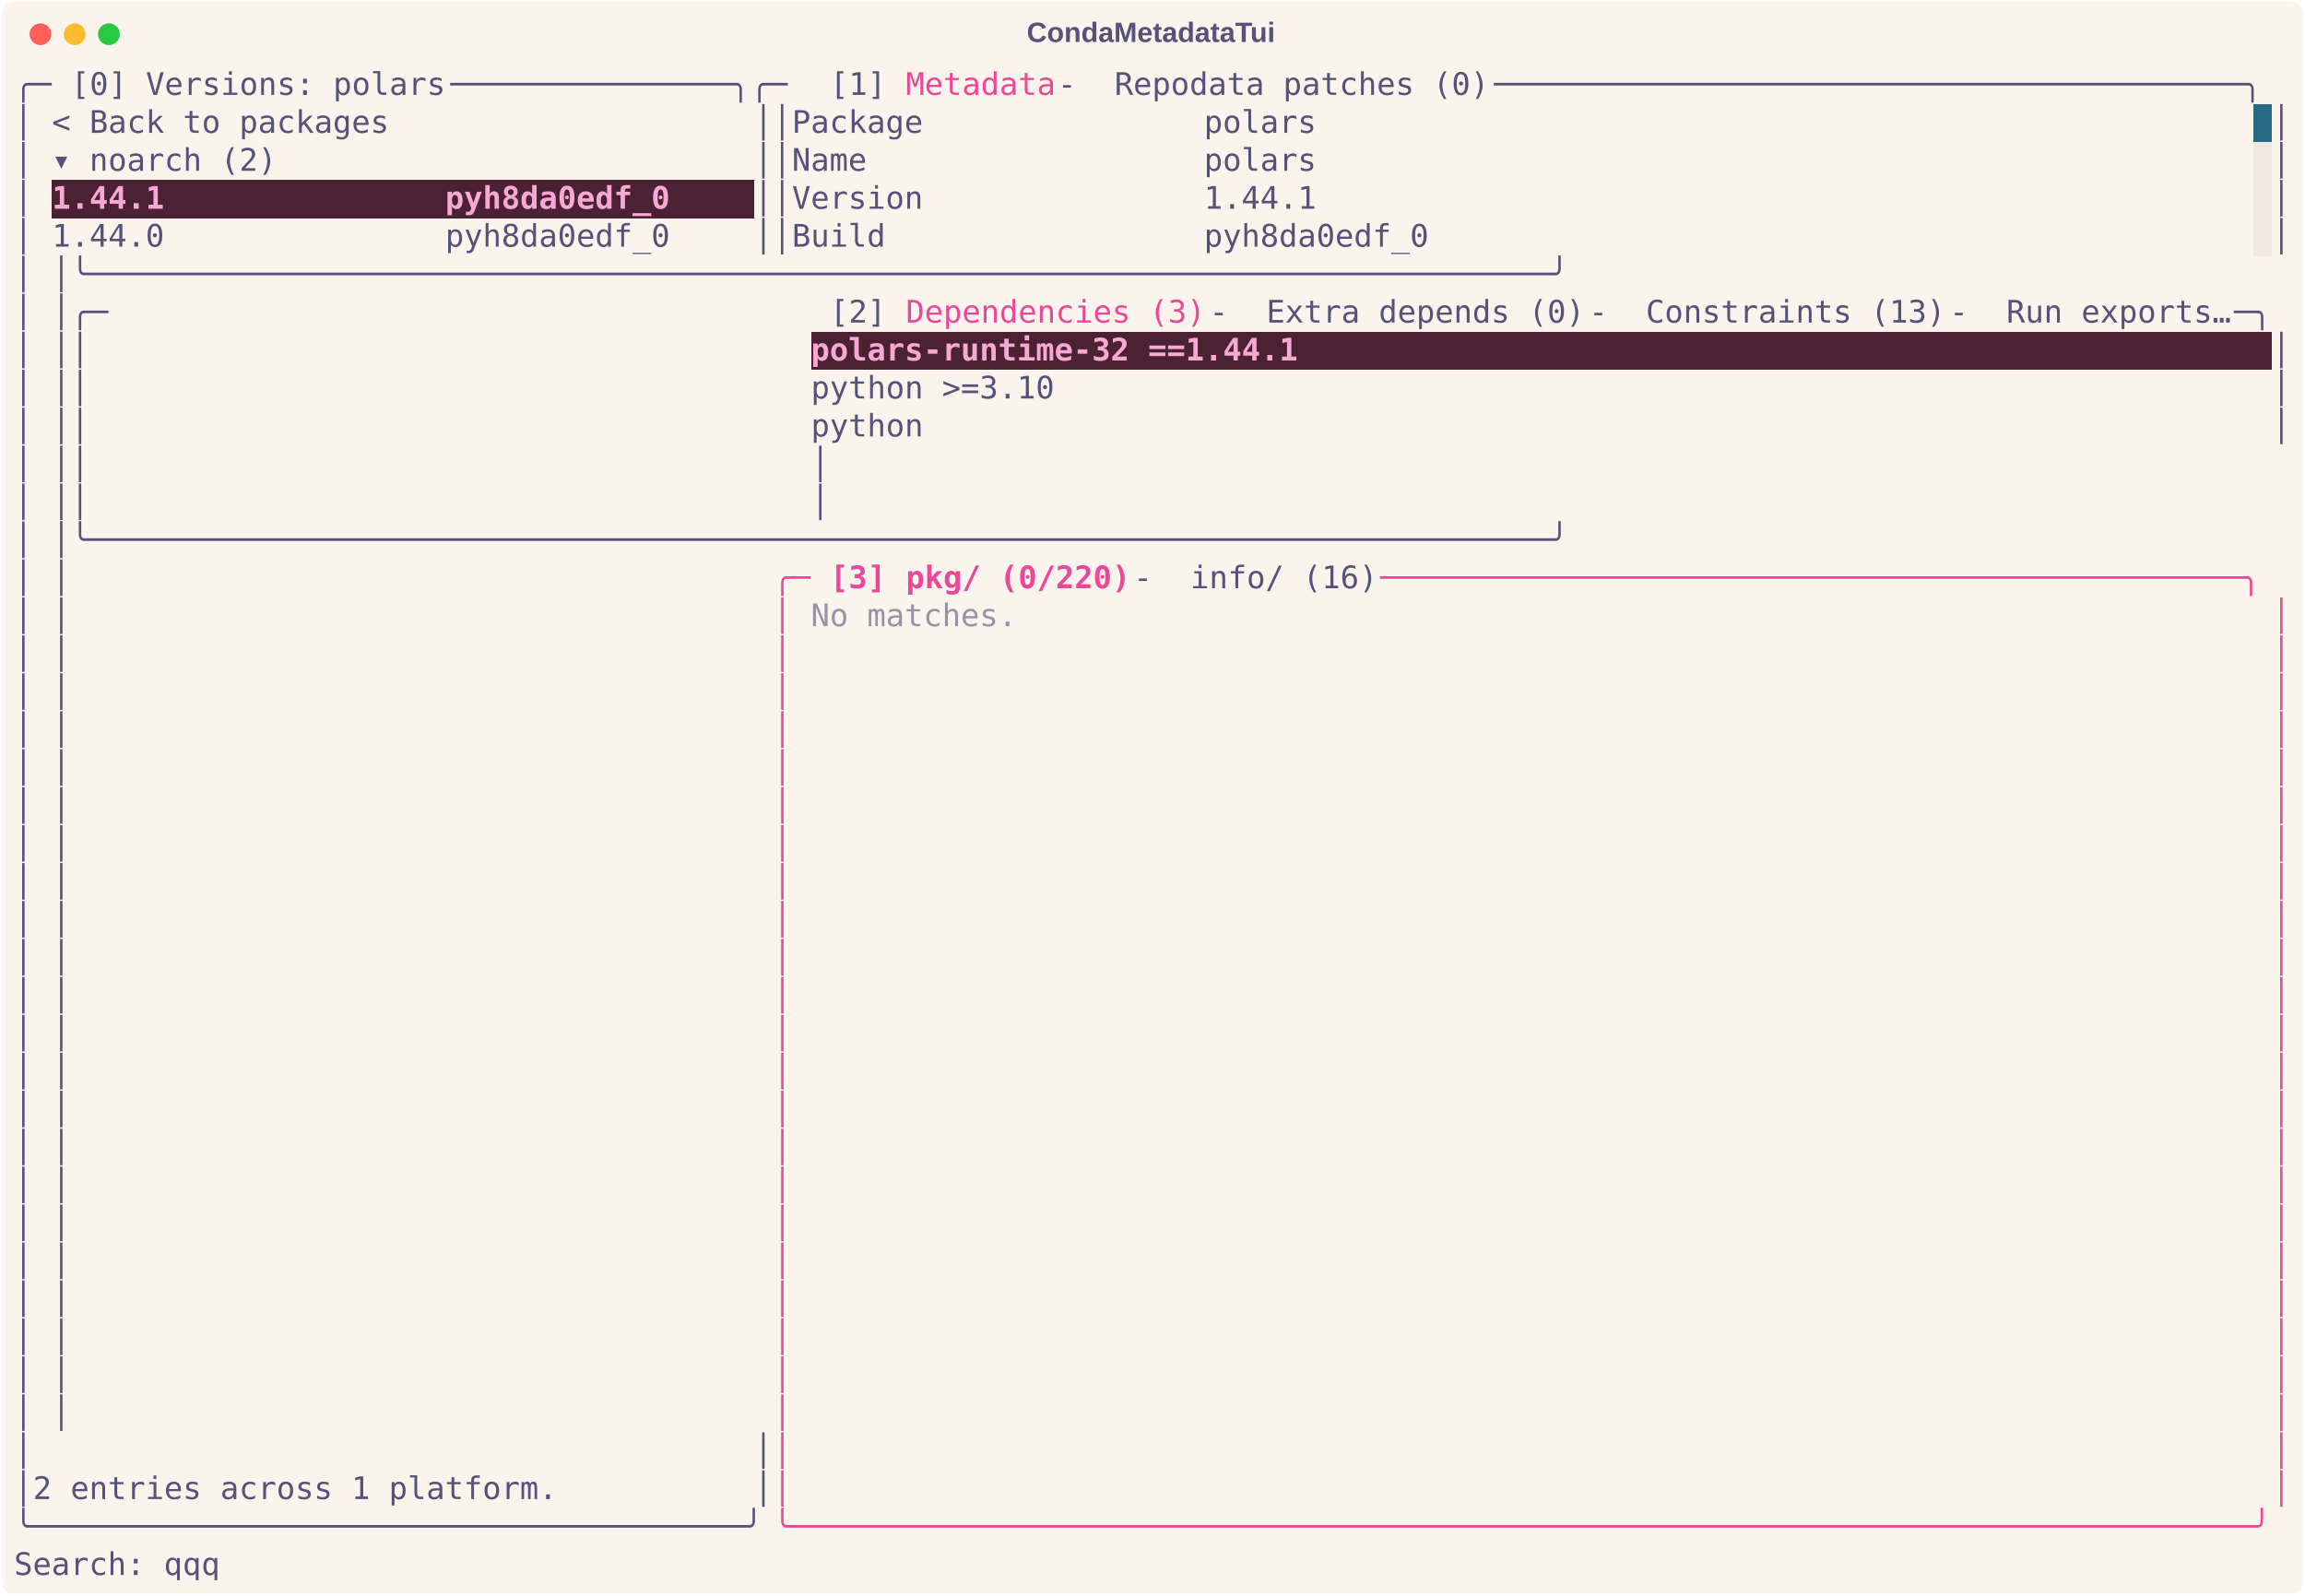
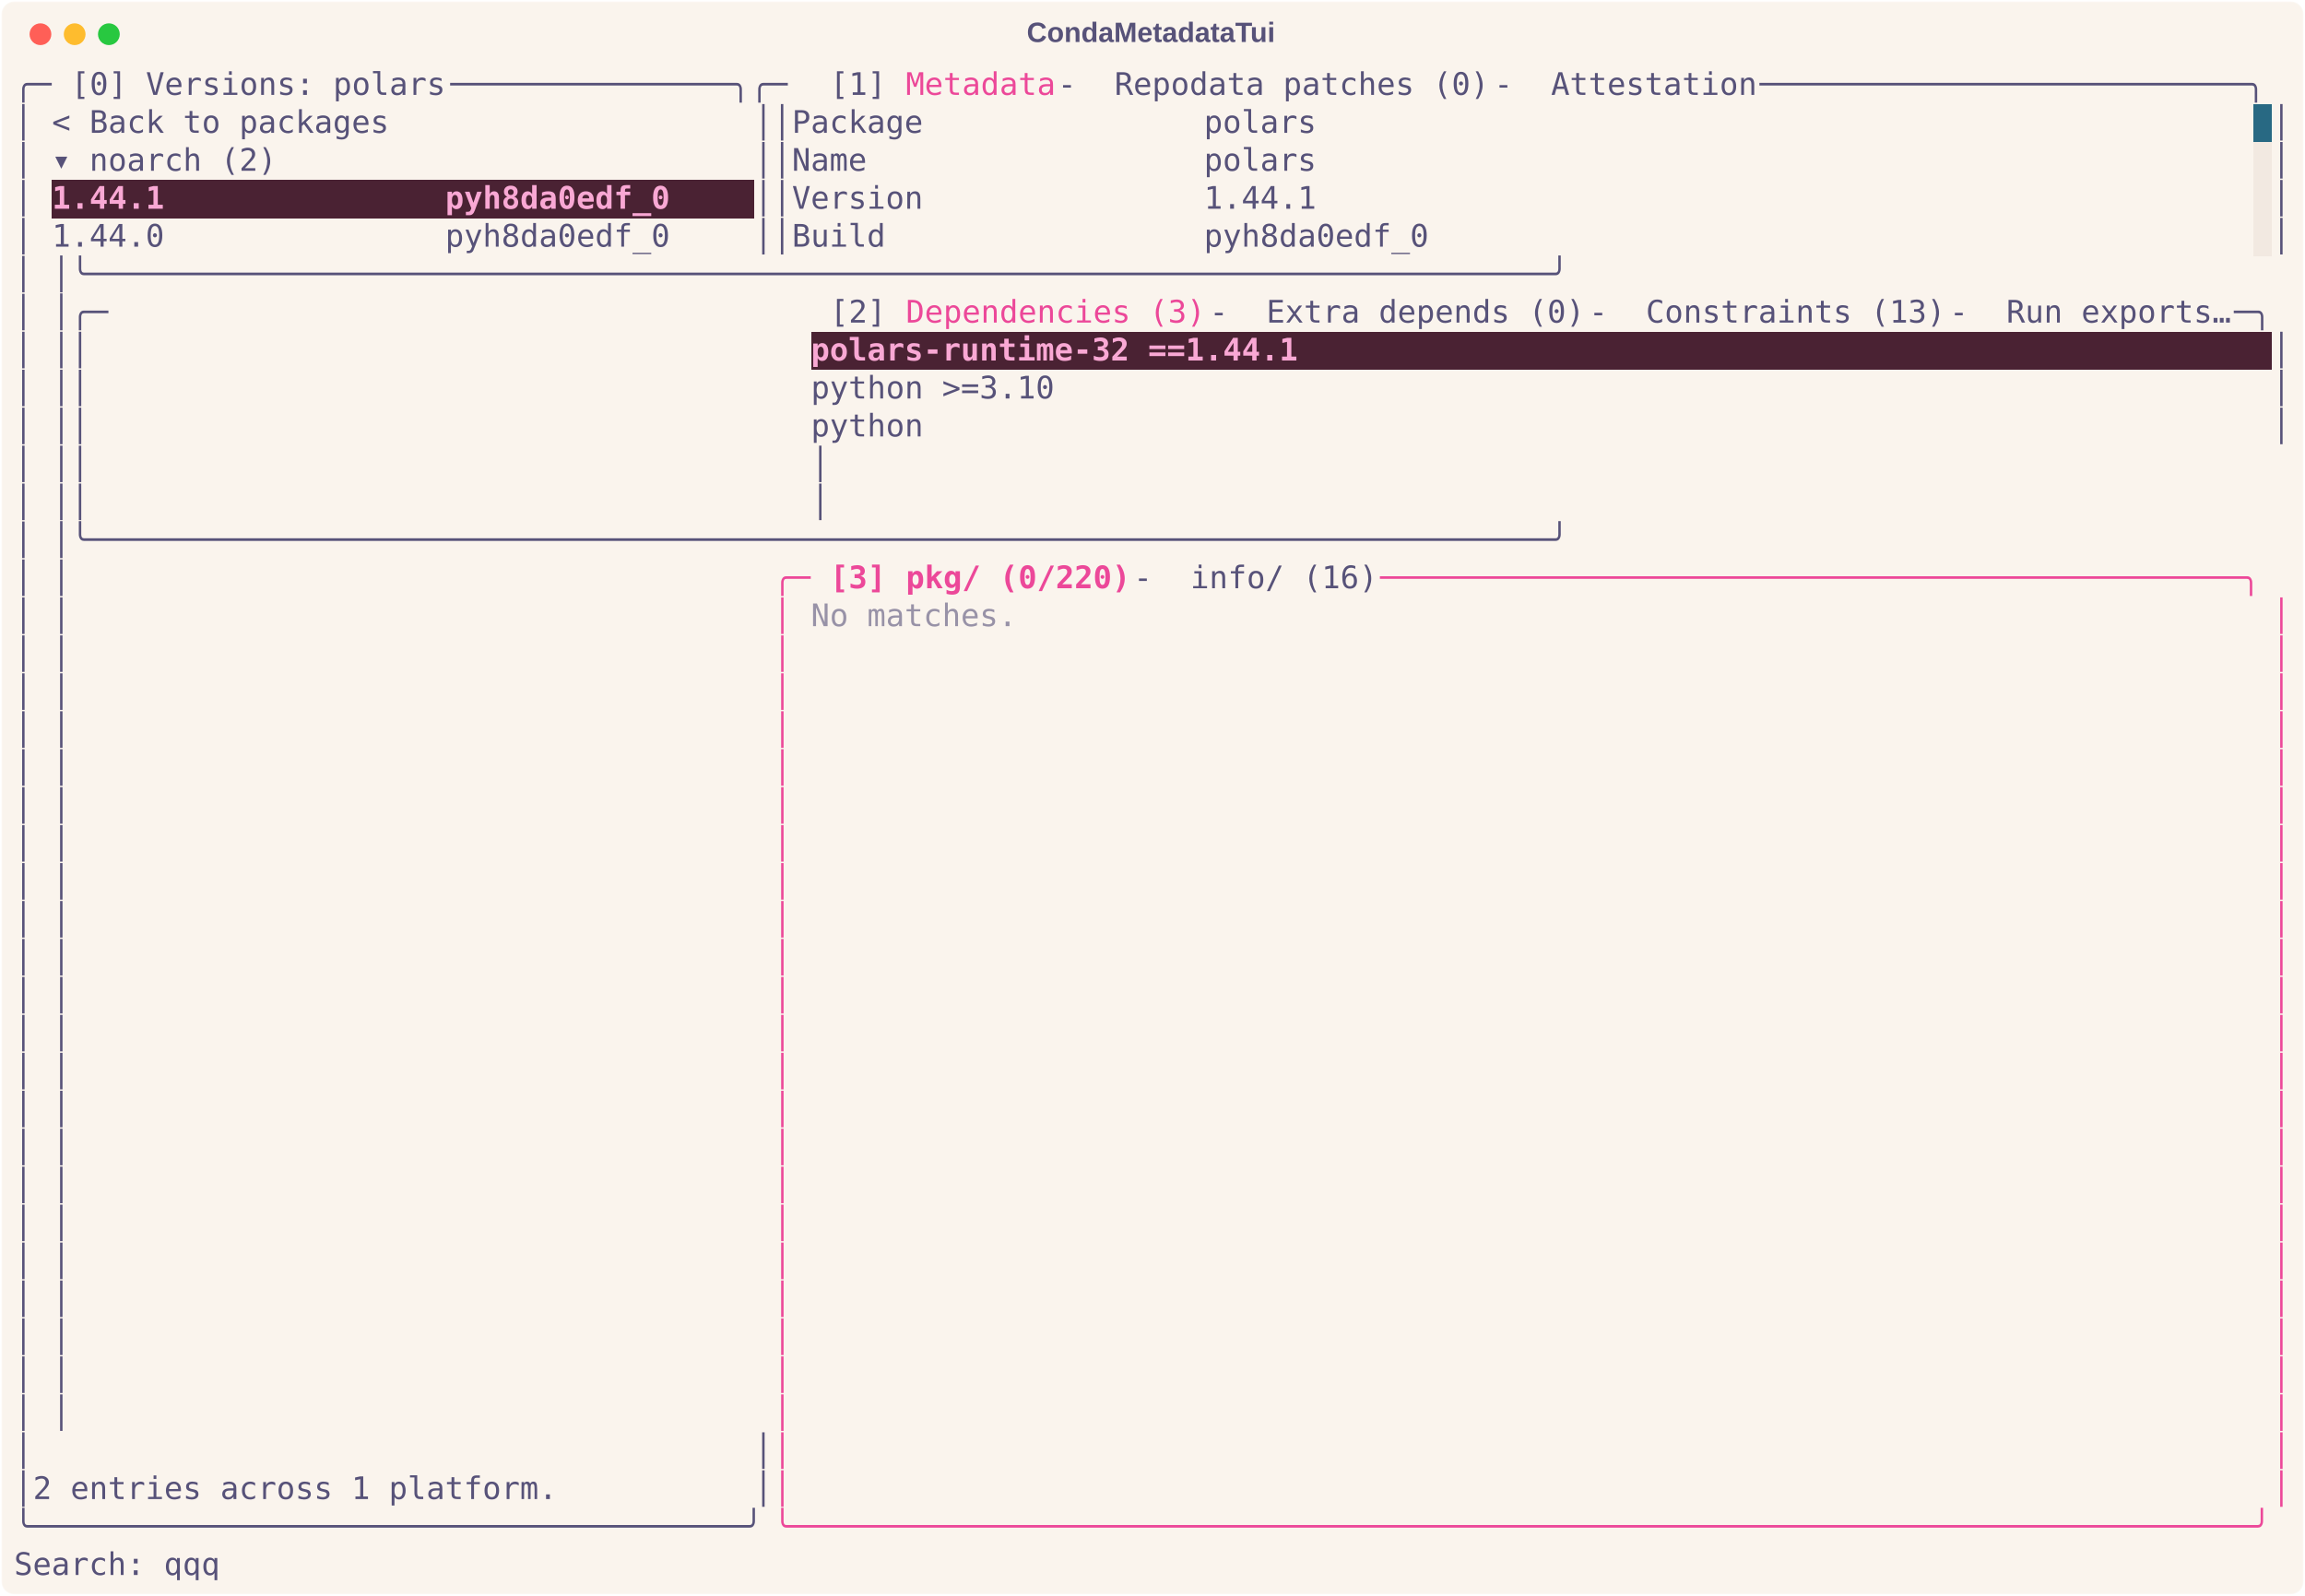
<svg xmlns="http://www.w3.org/2000/svg" class="rich-terminal" viewBox="0 0 1482 1026.0">
  <style>

    @font-face {
        font-family: "Fira Code";
        src: local("FiraCode-Regular"),
                url("https://cdnjs.cloudflare.com/ajax/libs/firacode/6.2.0/woff2/FiraCode-Regular.woff2") format("woff2"),
                url("https://cdnjs.cloudflare.com/ajax/libs/firacode/6.2.0/woff/FiraCode-Regular.woff") format("woff");
        font-style: normal;
        font-weight: 400;
    }
    @font-face {
        font-family: "Fira Code";
        src: local("FiraCode-Bold"),
                url("https://cdnjs.cloudflare.com/ajax/libs/firacode/6.2.0/woff2/FiraCode-Bold.woff2") format("woff2"),
                url("https://cdnjs.cloudflare.com/ajax/libs/firacode/6.2.0/woff/FiraCode-Bold.woff") format("woff");
        font-style: bold;
        font-weight: 700;
    }

    .terminal-matrix {
        font-family: Fira Code, monospace;
        font-size: 20px;
        line-height: 24.4px;
        font-variant-east-asian: full-width;
    }

    .terminal-title {
        font-size: 18px;
        font-weight: bold;
        font-family: arial;
    }

    .terminal-r1 { fill: #575279 }
.terminal-r2 { fill: #ec4899 }
.terminal-r3 { fill: #faf4ed }
.terminal-r4 { fill: #f9a8d4;font-weight: bold }
.terminal-r5 { fill: #ec4899;font-weight: bold }
.terminal-r6 { fill: #9892a7 }
    </style>
  <defs>
    <clipPath id="terminal-clip-terminal">
      <rect x="0" y="0" width="1463.0" height="975.0" />
    </clipPath>
    <clipPath id="terminal-line-0">
      <rect x="0" y="1.5" width="1464" height="24.65" />
    </clipPath>
    <clipPath id="terminal-line-1">
      <rect x="0" y="25.9" width="1464" height="24.65" />
    </clipPath>
    <clipPath id="terminal-line-2">
      <rect x="0" y="50.3" width="1464" height="24.65" />
    </clipPath>
    <clipPath id="terminal-line-3">
      <rect x="0" y="74.7" width="1464" height="24.65" />
    </clipPath>
    <clipPath id="terminal-line-4">
      <rect x="0" y="99.1" width="1464" height="24.65" />
    </clipPath>
    <clipPath id="terminal-line-5">
      <rect x="0" y="123.5" width="1464" height="24.65" />
    </clipPath>
    <clipPath id="terminal-line-6">
      <rect x="0" y="147.9" width="1464" height="24.65" />
    </clipPath>
    <clipPath id="terminal-line-7">
      <rect x="0" y="172.3" width="1464" height="24.65" />
    </clipPath>
    <clipPath id="terminal-line-8">
      <rect x="0" y="196.7" width="1464" height="24.65" />
    </clipPath>
    <clipPath id="terminal-line-9">
      <rect x="0" y="221.1" width="1464" height="24.65" />
    </clipPath>
    <clipPath id="terminal-line-10">
      <rect x="0" y="245.5" width="1464" height="24.65" />
    </clipPath>
    <clipPath id="terminal-line-11">
      <rect x="0" y="269.9" width="1464" height="24.65" />
    </clipPath>
    <clipPath id="terminal-line-12">
      <rect x="0" y="294.3" width="1464" height="24.65" />
    </clipPath>
    <clipPath id="terminal-line-13">
      <rect x="0" y="318.7" width="1464" height="24.65" />
    </clipPath>
    <clipPath id="terminal-line-14">
      <rect x="0" y="343.1" width="1464" height="24.65" />
    </clipPath>
    <clipPath id="terminal-line-15">
      <rect x="0" y="367.5" width="1464" height="24.65" />
    </clipPath>
    <clipPath id="terminal-line-16">
      <rect x="0" y="391.9" width="1464" height="24.65" />
    </clipPath>
    <clipPath id="terminal-line-17">
      <rect x="0" y="416.3" width="1464" height="24.65" />
    </clipPath>
    <clipPath id="terminal-line-18">
      <rect x="0" y="440.7" width="1464" height="24.65" />
    </clipPath>
    <clipPath id="terminal-line-19">
      <rect x="0" y="465.1" width="1464" height="24.65" />
    </clipPath>
    <clipPath id="terminal-line-20">
      <rect x="0" y="489.5" width="1464" height="24.65" />
    </clipPath>
    <clipPath id="terminal-line-21">
      <rect x="0" y="513.9" width="1464" height="24.65" />
    </clipPath>
    <clipPath id="terminal-line-22">
      <rect x="0" y="538.3" width="1464" height="24.65" />
    </clipPath>
    <clipPath id="terminal-line-23">
      <rect x="0" y="562.7" width="1464" height="24.65" />
    </clipPath>
    <clipPath id="terminal-line-24">
      <rect x="0" y="587.1" width="1464" height="24.65" />
    </clipPath>
    <clipPath id="terminal-line-25">
      <rect x="0" y="611.5" width="1464" height="24.65" />
    </clipPath>
    <clipPath id="terminal-line-26">
      <rect x="0" y="635.9" width="1464" height="24.65" />
    </clipPath>
    <clipPath id="terminal-line-27">
      <rect x="0" y="660.3" width="1464" height="24.65" />
    </clipPath>
    <clipPath id="terminal-line-28">
      <rect x="0" y="684.7" width="1464" height="24.65" />
    </clipPath>
    <clipPath id="terminal-line-29">
      <rect x="0" y="709.1" width="1464" height="24.65" />
    </clipPath>
    <clipPath id="terminal-line-30">
      <rect x="0" y="733.5" width="1464" height="24.65" />
    </clipPath>
    <clipPath id="terminal-line-31">
      <rect x="0" y="757.9" width="1464" height="24.65" />
    </clipPath>
    <clipPath id="terminal-line-32">
      <rect x="0" y="782.3" width="1464" height="24.65" />
    </clipPath>
    <clipPath id="terminal-line-33">
      <rect x="0" y="806.7" width="1464" height="24.65" />
    </clipPath>
    <clipPath id="terminal-line-34">
      <rect x="0" y="831.1" width="1464" height="24.65" />
    </clipPath>
    <clipPath id="terminal-line-35">
      <rect x="0" y="855.5" width="1464" height="24.65" />
    </clipPath>
    <clipPath id="terminal-line-36">
      <rect x="0" y="879.9" width="1464" height="24.65" />
    </clipPath>
    <clipPath id="terminal-line-37">
      <rect x="0" y="904.3" width="1464" height="24.65" />
    </clipPath>
    <clipPath id="terminal-line-38">
      <rect x="0" y="928.7" width="1464" height="24.65" />
    </clipPath>
  </defs>
  <rect fill="#faf4ed" stroke="rgba(255,255,255,0.35)" stroke-width="1" x="1" y="1" width="1480" height="1024" rx="8" />
  <text class="terminal-title" fill="#575279" text-anchor="middle" x="740" y="27">CondaMetadataTui</text>
  <g transform="translate(26,22)">
    <circle cx="0" cy="0" r="7" fill="#ff5f57" />
    <circle cx="22" cy="0" r="7" fill="#febc2e" />
    <circle cx="44" cy="0" r="7" fill="#28c840" />
  </g>
  <g transform="translate(9, 41)" clip-path="url(#terminal-clip-terminal)">
    <rect fill="#286983" x="1439.6" y="25.9" width="12.2" height="24.65" shape-rendering="crispEdges" />
    <rect fill="#f2e9e1" x="1439.6" y="50.3" width="12.2" height="24.65" shape-rendering="crispEdges" />
    <rect fill="#4a2233" x="24.4" y="74.7" width="402.6" height="24.65" shape-rendering="crispEdges" />
    <rect fill="#4a2233" x="427" y="74.7" width="48.8" height="24.65" shape-rendering="crispEdges" />
    <rect fill="#f2e9e1" x="1439.6" y="74.7" width="12.2" height="24.65" shape-rendering="crispEdges" />
    <rect fill="#f2e9e1" x="1439.6" y="99.1" width="12.2" height="24.65" shape-rendering="crispEdges" />
    <rect fill="#4a2233" x="512.4" y="172.3" width="317.2" height="24.65" shape-rendering="crispEdges" />
    <rect fill="#4a2233" x="829.6" y="172.3" width="622.2" height="24.65" shape-rendering="crispEdges" />
    <g class="terminal-matrix">
      <text class="terminal-r1" x="0" y="20" textLength="36.6" clip-path="url(#terminal-line-0)">╭─ </text>
      <text class="terminal-r1" x="36.6" y="20" textLength="244" clip-path="url(#terminal-line-0)">[0] Versions: polars</text>
      <text class="terminal-r1" x="280.6" y="20" textLength="244" clip-path="url(#terminal-line-0)"> ───────────────╮╭─ </text>
      <text class="terminal-r1" x="524.6" y="20" textLength="48.8" clip-path="url(#terminal-line-0)">[1] </text>
      <text class="terminal-r2" x="573.4" y="20" textLength="97.6" clip-path="url(#terminal-line-0)">Metadata</text>
      <text class="terminal-r1" x="671" y="20" textLength="36.6" clip-path="url(#terminal-line-0)"> - </text>
      <text class="terminal-r1" x="707.6" y="20" textLength="244" clip-path="url(#terminal-line-0)">Repodata patches (0)</text>
-       <text class="terminal-r1" x="951.6" y="20" textLength="512.4" clip-path="url(#terminal-line-0)"> ────────────────────────────────────────╮</text>
+       <text class="terminal-r1" x="951.6" y="20" textLength="36.6" clip-path="url(#terminal-line-0)"> - </text>
+       <text class="terminal-r1" x="988.2" y="20" textLength="134.2" clip-path="url(#terminal-line-0)">Attestation</text>
+       <text class="terminal-r1" x="1122.4" y="20" textLength="341.6" clip-path="url(#terminal-line-0)"> ──────────────────────────╮</text>
      <text class="terminal-r1" x="1464" y="20" textLength="12.2" clip-path="url(#terminal-line-0)">
</text>
      <text class="terminal-r1" x="0" y="44.4" textLength="12.2" clip-path="url(#terminal-line-1)">│</text>
      <text class="terminal-r1" x="24.4" y="44.4" textLength="219.6" clip-path="url(#terminal-line-1)">&lt; Back to packages</text>
      <text class="terminal-r1" x="475.8" y="44.4" textLength="24.4" clip-path="url(#terminal-line-1)">││</text>
      <text class="terminal-r1" x="500.2" y="44.4" textLength="341.6" clip-path="url(#terminal-line-1)">Package               polars</text>
      <text class="terminal-r1" x="1451.8" y="44.4" textLength="12.2" clip-path="url(#terminal-line-1)">│</text>
      <text class="terminal-r1" x="1464" y="44.4" textLength="12.2" clip-path="url(#terminal-line-1)">
</text>
      <text class="terminal-r1" x="0" y="68.8" textLength="12.2" clip-path="url(#terminal-line-2)">│</text>
      <text class="terminal-r1" x="24.4" y="68.8" textLength="146.4" clip-path="url(#terminal-line-2)">▾ noarch (2)</text>
      <text class="terminal-r1" x="475.8" y="68.8" textLength="24.4" clip-path="url(#terminal-line-2)">││</text>
      <text class="terminal-r1" x="500.2" y="68.8" textLength="341.6" clip-path="url(#terminal-line-2)">Name                  polars</text>
      <text class="terminal-r1" x="1451.8" y="68.8" textLength="12.2" clip-path="url(#terminal-line-2)">│</text>
      <text class="terminal-r1" x="1464" y="68.8" textLength="12.2" clip-path="url(#terminal-line-2)">
</text>
      <text class="terminal-r1" x="0" y="93.2" textLength="12.2" clip-path="url(#terminal-line-3)">│</text>
      <text class="terminal-r4" x="24.4" y="93.2" textLength="402.6" clip-path="url(#terminal-line-3)">1.44.1               pyh8da0edf_0</text>
      <text class="terminal-r1" x="475.8" y="93.2" textLength="24.4" clip-path="url(#terminal-line-3)">││</text>
      <text class="terminal-r1" x="500.2" y="93.2" textLength="341.6" clip-path="url(#terminal-line-3)">Version               1.44.1</text>
      <text class="terminal-r1" x="1451.8" y="93.2" textLength="12.2" clip-path="url(#terminal-line-3)">│</text>
      <text class="terminal-r1" x="1464" y="93.2" textLength="12.2" clip-path="url(#terminal-line-3)">
</text>
      <text class="terminal-r1" x="0" y="117.6" textLength="12.2" clip-path="url(#terminal-line-4)">│</text>
      <text class="terminal-r1" x="24.4" y="117.6" textLength="402.6" clip-path="url(#terminal-line-4)">1.44.0               pyh8da0edf_0</text>
      <text class="terminal-r1" x="475.8" y="117.6" textLength="24.4" clip-path="url(#terminal-line-4)">││</text>
      <text class="terminal-r1" x="500.2" y="117.6" textLength="414.8" clip-path="url(#terminal-line-4)">Build                 pyh8da0edf_0</text>
      <text class="terminal-r1" x="1451.8" y="117.6" textLength="12.2" clip-path="url(#terminal-line-4)">│</text>
      <text class="terminal-r1" x="1464" y="117.6" textLength="12.2" clip-path="url(#terminal-line-4)">
</text>
      <text class="terminal-r1" x="0" y="142" textLength="12.2" clip-path="url(#terminal-line-5)">│</text>
      <text class="terminal-r1" x="24.4" y="142" textLength="1439.6" clip-path="url(#terminal-line-5)">                                     │╰──────────────────────────────────────────────────────────────────────────────╯</text>
      <text class="terminal-r1" x="1464" y="142" textLength="12.2" clip-path="url(#terminal-line-5)">
</text>
      <text class="terminal-r1" x="0" y="166.4" textLength="12.2" clip-path="url(#terminal-line-6)">│</text>
      <text class="terminal-r1" x="24.4" y="166.4" textLength="500.2" clip-path="url(#terminal-line-6)">                                     │╭─ </text>
      <text class="terminal-r1" x="524.6" y="166.4" textLength="48.8" clip-path="url(#terminal-line-6)">[2] </text>
      <text class="terminal-r2" x="573.4" y="166.4" textLength="195.2" clip-path="url(#terminal-line-6)">Dependencies (3)</text>
      <text class="terminal-r1" x="768.6" y="166.4" textLength="36.6" clip-path="url(#terminal-line-6)"> - </text>
      <text class="terminal-r1" x="805.2" y="166.4" textLength="207.4" clip-path="url(#terminal-line-6)">Extra depends (0)</text>
      <text class="terminal-r1" x="1012.6" y="166.4" textLength="36.6" clip-path="url(#terminal-line-6)"> - </text>
      <text class="terminal-r1" x="1049.2" y="166.4" textLength="195.2" clip-path="url(#terminal-line-6)">Constraints (13)</text>
      <text class="terminal-r1" x="1244.4" y="166.4" textLength="36.6" clip-path="url(#terminal-line-6)"> - </text>
      <text class="terminal-r1" x="1281" y="166.4" textLength="146.4" clip-path="url(#terminal-line-6)">Run exports…</text>
      <text class="terminal-r1" x="1427.4" y="166.4" textLength="36.6" clip-path="url(#terminal-line-6)"> ─╮</text>
      <text class="terminal-r1" x="1464" y="166.4" textLength="12.2" clip-path="url(#terminal-line-6)">
</text>
      <text class="terminal-r1" x="0" y="190.8" textLength="12.2" clip-path="url(#terminal-line-7)">│</text>
      <text class="terminal-r1" x="24.4" y="190.8" textLength="475.8" clip-path="url(#terminal-line-7)">                                     ││</text>
      <text class="terminal-r4" x="512.4" y="190.8" textLength="317.2" clip-path="url(#terminal-line-7)">polars-runtime-32 ==1.44.1</text>
      <text class="terminal-r1" x="1451.8" y="190.8" textLength="12.2" clip-path="url(#terminal-line-7)">│</text>
      <text class="terminal-r1" x="1464" y="190.8" textLength="12.2" clip-path="url(#terminal-line-7)">
</text>
      <text class="terminal-r1" x="0" y="215.2" textLength="12.2" clip-path="url(#terminal-line-8)">│</text>
      <text class="terminal-r1" x="24.4" y="215.2" textLength="475.8" clip-path="url(#terminal-line-8)">                                     ││</text>
      <text class="terminal-r1" x="512.4" y="215.2" textLength="158.6" clip-path="url(#terminal-line-8)">python &gt;=3.10</text>
      <text class="terminal-r1" x="1451.8" y="215.2" textLength="12.2" clip-path="url(#terminal-line-8)">│</text>
      <text class="terminal-r1" x="1464" y="215.2" textLength="12.2" clip-path="url(#terminal-line-8)">
</text>
      <text class="terminal-r1" x="0" y="239.6" textLength="12.2" clip-path="url(#terminal-line-9)">│</text>
      <text class="terminal-r1" x="24.4" y="239.6" textLength="475.8" clip-path="url(#terminal-line-9)">                                     ││</text>
      <text class="terminal-r1" x="512.4" y="239.6" textLength="73.2" clip-path="url(#terminal-line-9)">python</text>
      <text class="terminal-r1" x="1451.8" y="239.6" textLength="12.2" clip-path="url(#terminal-line-9)">│</text>
      <text class="terminal-r1" x="1464" y="239.6" textLength="12.2" clip-path="url(#terminal-line-9)">
</text>
      <text class="terminal-r1" x="0" y="264" textLength="12.2" clip-path="url(#terminal-line-10)">│</text>
      <text class="terminal-r1" x="24.4" y="264" textLength="475.8" clip-path="url(#terminal-line-10)">                                     ││</text>
      <text class="terminal-r1" x="512.4" y="264" textLength="951.6" clip-path="url(#terminal-line-10)">                                                                             │</text>
      <text class="terminal-r1" x="1464" y="264" textLength="12.2" clip-path="url(#terminal-line-10)">
</text>
      <text class="terminal-r1" x="0" y="288.4" textLength="12.2" clip-path="url(#terminal-line-11)">│</text>
      <text class="terminal-r1" x="24.4" y="288.4" textLength="475.8" clip-path="url(#terminal-line-11)">                                     ││</text>
      <text class="terminal-r1" x="512.4" y="288.4" textLength="951.6" clip-path="url(#terminal-line-11)">                                                                             │</text>
      <text class="terminal-r1" x="1464" y="288.4" textLength="12.2" clip-path="url(#terminal-line-11)">
</text>
      <text class="terminal-r1" x="0" y="312.8" textLength="12.2" clip-path="url(#terminal-line-12)">│</text>
      <text class="terminal-r1" x="24.4" y="312.8" textLength="1439.6" clip-path="url(#terminal-line-12)">                                     │╰──────────────────────────────────────────────────────────────────────────────╯</text>
      <text class="terminal-r1" x="1464" y="312.8" textLength="12.2" clip-path="url(#terminal-line-12)">
</text>
      <text class="terminal-r1" x="0" y="337.2" textLength="12.2" clip-path="url(#terminal-line-13)">│</text>
      <text class="terminal-r1" x="24.4" y="337.2" textLength="463.6" clip-path="url(#terminal-line-13)">                                     │</text>
      <text class="terminal-r2" x="488" y="337.2" textLength="36.6" clip-path="url(#terminal-line-13)">╭─ </text>
      <text class="terminal-r5" x="524.6" y="337.2" textLength="48.8" clip-path="url(#terminal-line-13)">[3] </text>
      <text class="terminal-r5" x="573.4" y="337.2" textLength="146.4" clip-path="url(#terminal-line-13)">pkg/ (0/220)</text>
      <text class="terminal-r1" x="719.8" y="337.2" textLength="36.6" clip-path="url(#terminal-line-13)"> - </text>
      <text class="terminal-r1" x="756.4" y="337.2" textLength="122" clip-path="url(#terminal-line-13)">info/ (16)</text>
      <text class="terminal-r2" x="878.4" y="337.2" textLength="585.6" clip-path="url(#terminal-line-13)"> ──────────────────────────────────────────────╮</text>
      <text class="terminal-r1" x="1464" y="337.2" textLength="12.2" clip-path="url(#terminal-line-13)">
</text>
      <text class="terminal-r1" x="0" y="361.6" textLength="12.2" clip-path="url(#terminal-line-14)">│</text>
      <text class="terminal-r1" x="24.4" y="361.6" textLength="463.6" clip-path="url(#terminal-line-14)">                                     │</text>
      <text class="terminal-r2" x="488" y="361.6" textLength="12.2" clip-path="url(#terminal-line-14)">│</text>
      <text class="terminal-r6" x="512.4" y="361.6" textLength="134.2" clip-path="url(#terminal-line-14)">No matches.</text>
      <text class="terminal-r2" x="1451.8" y="361.6" textLength="12.2" clip-path="url(#terminal-line-14)">│</text>
      <text class="terminal-r1" x="1464" y="361.6" textLength="12.2" clip-path="url(#terminal-line-14)">
</text>
      <text class="terminal-r1" x="0" y="386" textLength="12.2" clip-path="url(#terminal-line-15)">│</text>
      <text class="terminal-r1" x="24.4" y="386" textLength="463.6" clip-path="url(#terminal-line-15)">                                     │</text>
      <text class="terminal-r2" x="488" y="386" textLength="12.2" clip-path="url(#terminal-line-15)">│</text>
      <text class="terminal-r2" x="1451.8" y="386" textLength="12.2" clip-path="url(#terminal-line-15)">│</text>
      <text class="terminal-r1" x="1464" y="386" textLength="12.2" clip-path="url(#terminal-line-15)">
</text>
      <text class="terminal-r1" x="0" y="410.4" textLength="12.2" clip-path="url(#terminal-line-16)">│</text>
      <text class="terminal-r1" x="24.4" y="410.4" textLength="463.6" clip-path="url(#terminal-line-16)">                                     │</text>
      <text class="terminal-r2" x="488" y="410.4" textLength="12.2" clip-path="url(#terminal-line-16)">│</text>
      <text class="terminal-r2" x="1451.8" y="410.4" textLength="12.2" clip-path="url(#terminal-line-16)">│</text>
      <text class="terminal-r1" x="1464" y="410.4" textLength="12.2" clip-path="url(#terminal-line-16)">
</text>
      <text class="terminal-r1" x="0" y="434.8" textLength="12.2" clip-path="url(#terminal-line-17)">│</text>
      <text class="terminal-r1" x="24.4" y="434.8" textLength="463.6" clip-path="url(#terminal-line-17)">                                     │</text>
      <text class="terminal-r2" x="488" y="434.8" textLength="12.2" clip-path="url(#terminal-line-17)">│</text>
      <text class="terminal-r2" x="1451.8" y="434.8" textLength="12.2" clip-path="url(#terminal-line-17)">│</text>
      <text class="terminal-r1" x="1464" y="434.8" textLength="12.2" clip-path="url(#terminal-line-17)">
</text>
      <text class="terminal-r1" x="0" y="459.2" textLength="12.2" clip-path="url(#terminal-line-18)">│</text>
      <text class="terminal-r1" x="24.4" y="459.2" textLength="463.6" clip-path="url(#terminal-line-18)">                                     │</text>
      <text class="terminal-r2" x="488" y="459.2" textLength="12.2" clip-path="url(#terminal-line-18)">│</text>
      <text class="terminal-r2" x="1451.8" y="459.2" textLength="12.2" clip-path="url(#terminal-line-18)">│</text>
      <text class="terminal-r1" x="1464" y="459.2" textLength="12.2" clip-path="url(#terminal-line-18)">
</text>
      <text class="terminal-r1" x="0" y="483.6" textLength="12.2" clip-path="url(#terminal-line-19)">│</text>
      <text class="terminal-r1" x="24.4" y="483.6" textLength="463.6" clip-path="url(#terminal-line-19)">                                     │</text>
      <text class="terminal-r2" x="488" y="483.6" textLength="12.2" clip-path="url(#terminal-line-19)">│</text>
      <text class="terminal-r2" x="1451.8" y="483.6" textLength="12.2" clip-path="url(#terminal-line-19)">│</text>
      <text class="terminal-r1" x="1464" y="483.6" textLength="12.2" clip-path="url(#terminal-line-19)">
</text>
      <text class="terminal-r1" x="0" y="508" textLength="12.2" clip-path="url(#terminal-line-20)">│</text>
      <text class="terminal-r1" x="24.4" y="508" textLength="463.6" clip-path="url(#terminal-line-20)">                                     │</text>
      <text class="terminal-r2" x="488" y="508" textLength="12.2" clip-path="url(#terminal-line-20)">│</text>
      <text class="terminal-r2" x="1451.8" y="508" textLength="12.2" clip-path="url(#terminal-line-20)">│</text>
      <text class="terminal-r1" x="1464" y="508" textLength="12.2" clip-path="url(#terminal-line-20)">
</text>
      <text class="terminal-r1" x="0" y="532.4" textLength="12.2" clip-path="url(#terminal-line-21)">│</text>
      <text class="terminal-r1" x="24.4" y="532.4" textLength="463.6" clip-path="url(#terminal-line-21)">                                     │</text>
      <text class="terminal-r2" x="488" y="532.4" textLength="12.2" clip-path="url(#terminal-line-21)">│</text>
      <text class="terminal-r2" x="1451.8" y="532.4" textLength="12.2" clip-path="url(#terminal-line-21)">│</text>
      <text class="terminal-r1" x="1464" y="532.4" textLength="12.2" clip-path="url(#terminal-line-21)">
</text>
      <text class="terminal-r1" x="0" y="556.8" textLength="12.2" clip-path="url(#terminal-line-22)">│</text>
      <text class="terminal-r1" x="24.4" y="556.8" textLength="463.6" clip-path="url(#terminal-line-22)">                                     │</text>
      <text class="terminal-r2" x="488" y="556.8" textLength="12.2" clip-path="url(#terminal-line-22)">│</text>
      <text class="terminal-r2" x="1451.8" y="556.8" textLength="12.2" clip-path="url(#terminal-line-22)">│</text>
      <text class="terminal-r1" x="1464" y="556.8" textLength="12.2" clip-path="url(#terminal-line-22)">
</text>
      <text class="terminal-r1" x="0" y="581.2" textLength="12.2" clip-path="url(#terminal-line-23)">│</text>
      <text class="terminal-r1" x="24.4" y="581.2" textLength="463.6" clip-path="url(#terminal-line-23)">                                     │</text>
      <text class="terminal-r2" x="488" y="581.2" textLength="12.2" clip-path="url(#terminal-line-23)">│</text>
      <text class="terminal-r2" x="1451.8" y="581.2" textLength="12.2" clip-path="url(#terminal-line-23)">│</text>
      <text class="terminal-r1" x="1464" y="581.2" textLength="12.2" clip-path="url(#terminal-line-23)">
</text>
      <text class="terminal-r1" x="0" y="605.6" textLength="12.2" clip-path="url(#terminal-line-24)">│</text>
      <text class="terminal-r1" x="24.4" y="605.6" textLength="463.6" clip-path="url(#terminal-line-24)">                                     │</text>
      <text class="terminal-r2" x="488" y="605.6" textLength="12.2" clip-path="url(#terminal-line-24)">│</text>
      <text class="terminal-r2" x="1451.8" y="605.6" textLength="12.2" clip-path="url(#terminal-line-24)">│</text>
      <text class="terminal-r1" x="1464" y="605.6" textLength="12.2" clip-path="url(#terminal-line-24)">
</text>
      <text class="terminal-r1" x="0" y="630" textLength="12.2" clip-path="url(#terminal-line-25)">│</text>
      <text class="terminal-r1" x="24.4" y="630" textLength="463.6" clip-path="url(#terminal-line-25)">                                     │</text>
      <text class="terminal-r2" x="488" y="630" textLength="12.2" clip-path="url(#terminal-line-25)">│</text>
      <text class="terminal-r2" x="1451.8" y="630" textLength="12.2" clip-path="url(#terminal-line-25)">│</text>
      <text class="terminal-r1" x="1464" y="630" textLength="12.2" clip-path="url(#terminal-line-25)">
</text>
      <text class="terminal-r1" x="0" y="654.4" textLength="12.2" clip-path="url(#terminal-line-26)">│</text>
      <text class="terminal-r1" x="24.4" y="654.4" textLength="463.6" clip-path="url(#terminal-line-26)">                                     │</text>
      <text class="terminal-r2" x="488" y="654.4" textLength="12.2" clip-path="url(#terminal-line-26)">│</text>
      <text class="terminal-r2" x="1451.8" y="654.4" textLength="12.2" clip-path="url(#terminal-line-26)">│</text>
      <text class="terminal-r1" x="1464" y="654.4" textLength="12.2" clip-path="url(#terminal-line-26)">
</text>
      <text class="terminal-r1" x="0" y="678.8" textLength="12.2" clip-path="url(#terminal-line-27)">│</text>
      <text class="terminal-r1" x="24.4" y="678.8" textLength="463.6" clip-path="url(#terminal-line-27)">                                     │</text>
      <text class="terminal-r2" x="488" y="678.8" textLength="12.2" clip-path="url(#terminal-line-27)">│</text>
      <text class="terminal-r2" x="1451.8" y="678.8" textLength="12.2" clip-path="url(#terminal-line-27)">│</text>
      <text class="terminal-r1" x="1464" y="678.8" textLength="12.2" clip-path="url(#terminal-line-27)">
</text>
      <text class="terminal-r1" x="0" y="703.2" textLength="12.2" clip-path="url(#terminal-line-28)">│</text>
      <text class="terminal-r1" x="24.4" y="703.2" textLength="463.6" clip-path="url(#terminal-line-28)">                                     │</text>
      <text class="terminal-r2" x="488" y="703.2" textLength="12.2" clip-path="url(#terminal-line-28)">│</text>
      <text class="terminal-r2" x="1451.8" y="703.2" textLength="12.2" clip-path="url(#terminal-line-28)">│</text>
      <text class="terminal-r1" x="1464" y="703.2" textLength="12.2" clip-path="url(#terminal-line-28)">
</text>
      <text class="terminal-r1" x="0" y="727.6" textLength="12.2" clip-path="url(#terminal-line-29)">│</text>
      <text class="terminal-r1" x="24.4" y="727.6" textLength="463.6" clip-path="url(#terminal-line-29)">                                     │</text>
      <text class="terminal-r2" x="488" y="727.6" textLength="12.2" clip-path="url(#terminal-line-29)">│</text>
      <text class="terminal-r2" x="1451.8" y="727.6" textLength="12.2" clip-path="url(#terminal-line-29)">│</text>
      <text class="terminal-r1" x="1464" y="727.6" textLength="12.2" clip-path="url(#terminal-line-29)">
</text>
      <text class="terminal-r1" x="0" y="752" textLength="12.2" clip-path="url(#terminal-line-30)">│</text>
      <text class="terminal-r1" x="24.4" y="752" textLength="463.6" clip-path="url(#terminal-line-30)">                                     │</text>
      <text class="terminal-r2" x="488" y="752" textLength="12.2" clip-path="url(#terminal-line-30)">│</text>
      <text class="terminal-r2" x="1451.8" y="752" textLength="12.2" clip-path="url(#terminal-line-30)">│</text>
      <text class="terminal-r1" x="1464" y="752" textLength="12.2" clip-path="url(#terminal-line-30)">
</text>
      <text class="terminal-r1" x="0" y="776.4" textLength="12.2" clip-path="url(#terminal-line-31)">│</text>
      <text class="terminal-r1" x="24.4" y="776.4" textLength="463.6" clip-path="url(#terminal-line-31)">                                     │</text>
      <text class="terminal-r2" x="488" y="776.4" textLength="12.2" clip-path="url(#terminal-line-31)">│</text>
      <text class="terminal-r2" x="1451.8" y="776.4" textLength="12.2" clip-path="url(#terminal-line-31)">│</text>
      <text class="terminal-r1" x="1464" y="776.4" textLength="12.2" clip-path="url(#terminal-line-31)">
</text>
      <text class="terminal-r1" x="0" y="800.8" textLength="12.2" clip-path="url(#terminal-line-32)">│</text>
      <text class="terminal-r1" x="24.4" y="800.8" textLength="463.6" clip-path="url(#terminal-line-32)">                                     │</text>
      <text class="terminal-r2" x="488" y="800.8" textLength="12.2" clip-path="url(#terminal-line-32)">│</text>
      <text class="terminal-r2" x="1451.8" y="800.8" textLength="12.2" clip-path="url(#terminal-line-32)">│</text>
      <text class="terminal-r1" x="1464" y="800.8" textLength="12.2" clip-path="url(#terminal-line-32)">
</text>
      <text class="terminal-r1" x="0" y="825.2" textLength="12.2" clip-path="url(#terminal-line-33)">│</text>
      <text class="terminal-r1" x="24.4" y="825.2" textLength="463.6" clip-path="url(#terminal-line-33)">                                     │</text>
      <text class="terminal-r2" x="488" y="825.2" textLength="12.2" clip-path="url(#terminal-line-33)">│</text>
      <text class="terminal-r2" x="1451.8" y="825.2" textLength="12.2" clip-path="url(#terminal-line-33)">│</text>
      <text class="terminal-r1" x="1464" y="825.2" textLength="12.2" clip-path="url(#terminal-line-33)">
</text>
      <text class="terminal-r1" x="0" y="849.6" textLength="12.2" clip-path="url(#terminal-line-34)">│</text>
      <text class="terminal-r1" x="24.4" y="849.6" textLength="463.6" clip-path="url(#terminal-line-34)">                                     │</text>
      <text class="terminal-r2" x="488" y="849.6" textLength="12.2" clip-path="url(#terminal-line-34)">│</text>
      <text class="terminal-r2" x="1451.8" y="849.6" textLength="12.2" clip-path="url(#terminal-line-34)">│</text>
      <text class="terminal-r1" x="1464" y="849.6" textLength="12.2" clip-path="url(#terminal-line-34)">
</text>
      <text class="terminal-r1" x="0" y="874" textLength="12.2" clip-path="url(#terminal-line-35)">│</text>
      <text class="terminal-r1" x="24.4" y="874" textLength="463.6" clip-path="url(#terminal-line-35)">                                     │</text>
      <text class="terminal-r2" x="488" y="874" textLength="12.2" clip-path="url(#terminal-line-35)">│</text>
      <text class="terminal-r2" x="1451.8" y="874" textLength="12.2" clip-path="url(#terminal-line-35)">│</text>
      <text class="terminal-r1" x="1464" y="874" textLength="12.2" clip-path="url(#terminal-line-35)">
</text>
      <text class="terminal-r1" x="0" y="898.4" textLength="12.2" clip-path="url(#terminal-line-36)">│</text>
      <text class="terminal-r1" x="475.8" y="898.4" textLength="12.2" clip-path="url(#terminal-line-36)">│</text>
      <text class="terminal-r2" x="488" y="898.4" textLength="12.2" clip-path="url(#terminal-line-36)">│</text>
      <text class="terminal-r2" x="1451.8" y="898.4" textLength="12.2" clip-path="url(#terminal-line-36)">│</text>
      <text class="terminal-r1" x="1464" y="898.4" textLength="12.2" clip-path="url(#terminal-line-36)">
</text>
      <text class="terminal-r1" x="0" y="922.8" textLength="12.2" clip-path="url(#terminal-line-37)">│</text>
      <text class="terminal-r1" x="12.2" y="922.8" textLength="341.6" clip-path="url(#terminal-line-37)">2 entries across 1 platform.</text>
      <text class="terminal-r1" x="475.8" y="922.8" textLength="12.2" clip-path="url(#terminal-line-37)">│</text>
      <text class="terminal-r2" x="488" y="922.8" textLength="12.2" clip-path="url(#terminal-line-37)">│</text>
      <text class="terminal-r2" x="1451.8" y="922.8" textLength="12.2" clip-path="url(#terminal-line-37)">│</text>
      <text class="terminal-r1" x="1464" y="922.8" textLength="12.2" clip-path="url(#terminal-line-37)">
</text>
      <text class="terminal-r1" x="0" y="947.2" textLength="488" clip-path="url(#terminal-line-38)">╰──────────────────────────────────────╯</text>
      <text class="terminal-r2" x="488" y="947.2" textLength="976" clip-path="url(#terminal-line-38)">╰──────────────────────────────────────────────────────────────────────────────╯</text>
      <text class="terminal-r1" x="1464" y="947.2" textLength="12.2" clip-path="url(#terminal-line-38)">
</text>
      <text class="terminal-r1" x="0" y="971.6" textLength="146.4" clip-path="url(#terminal-line-39)">Search: qqq_</text>
    </g>
  </g>
</svg>
